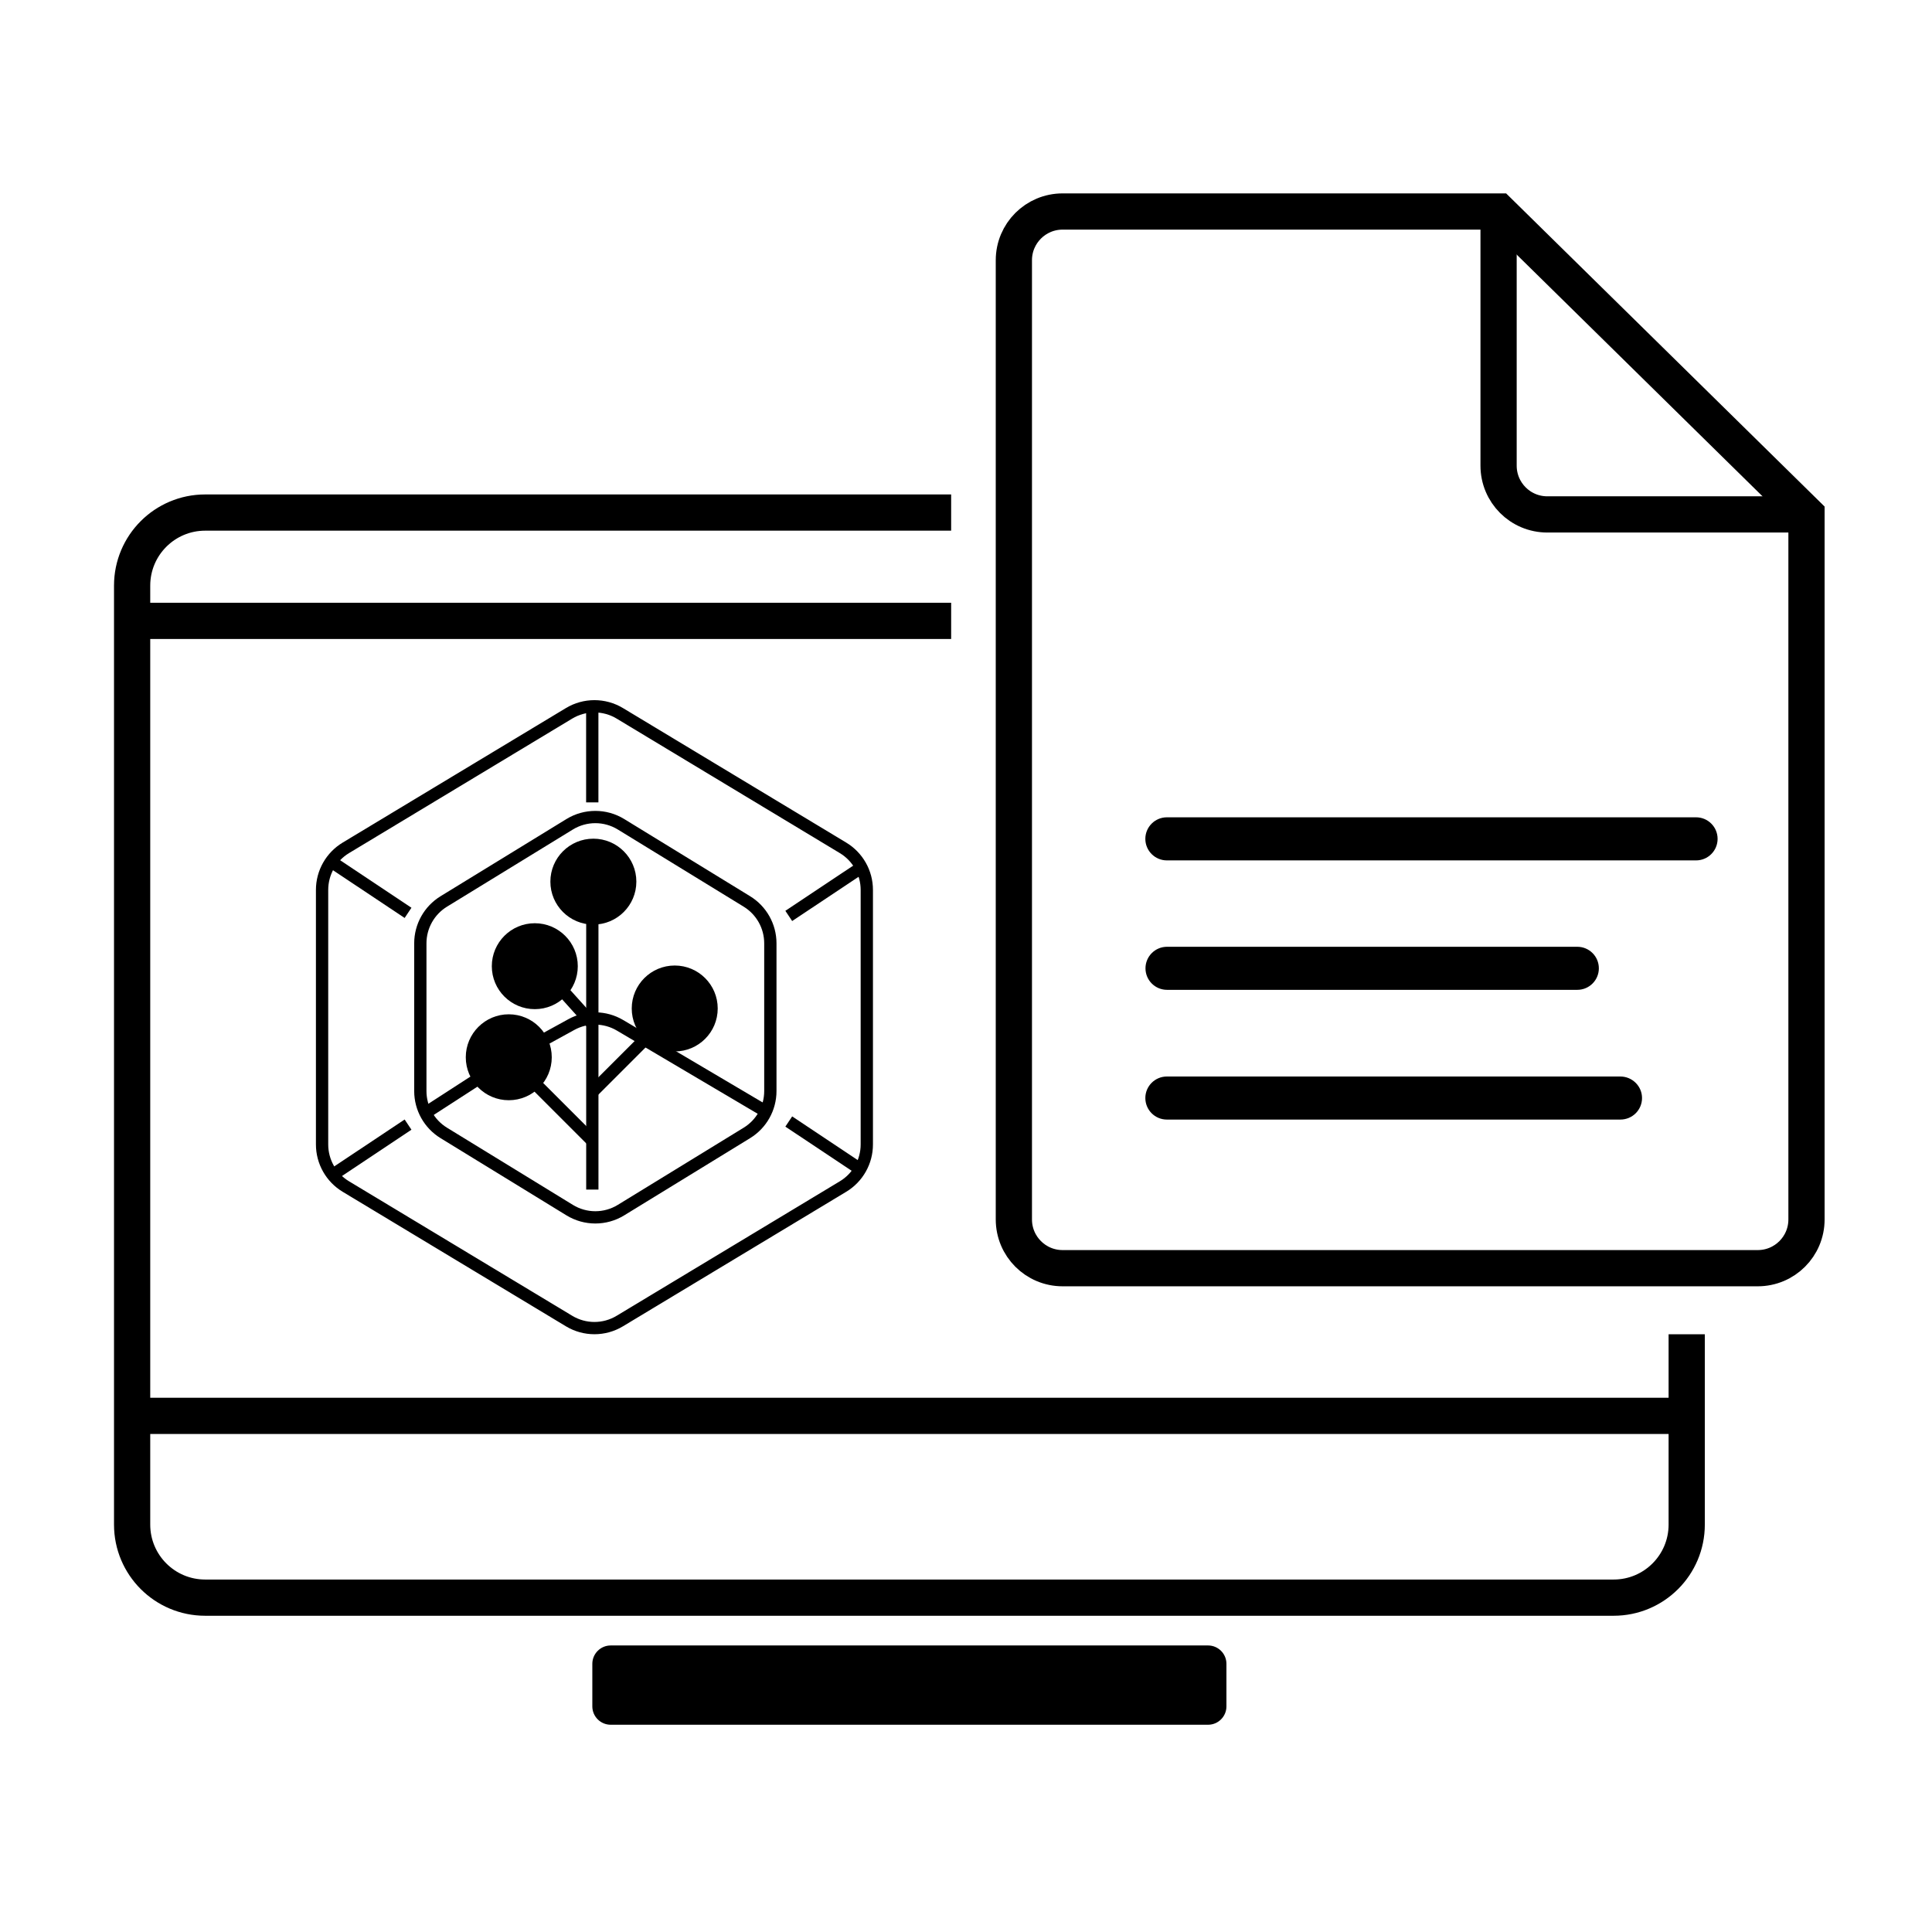
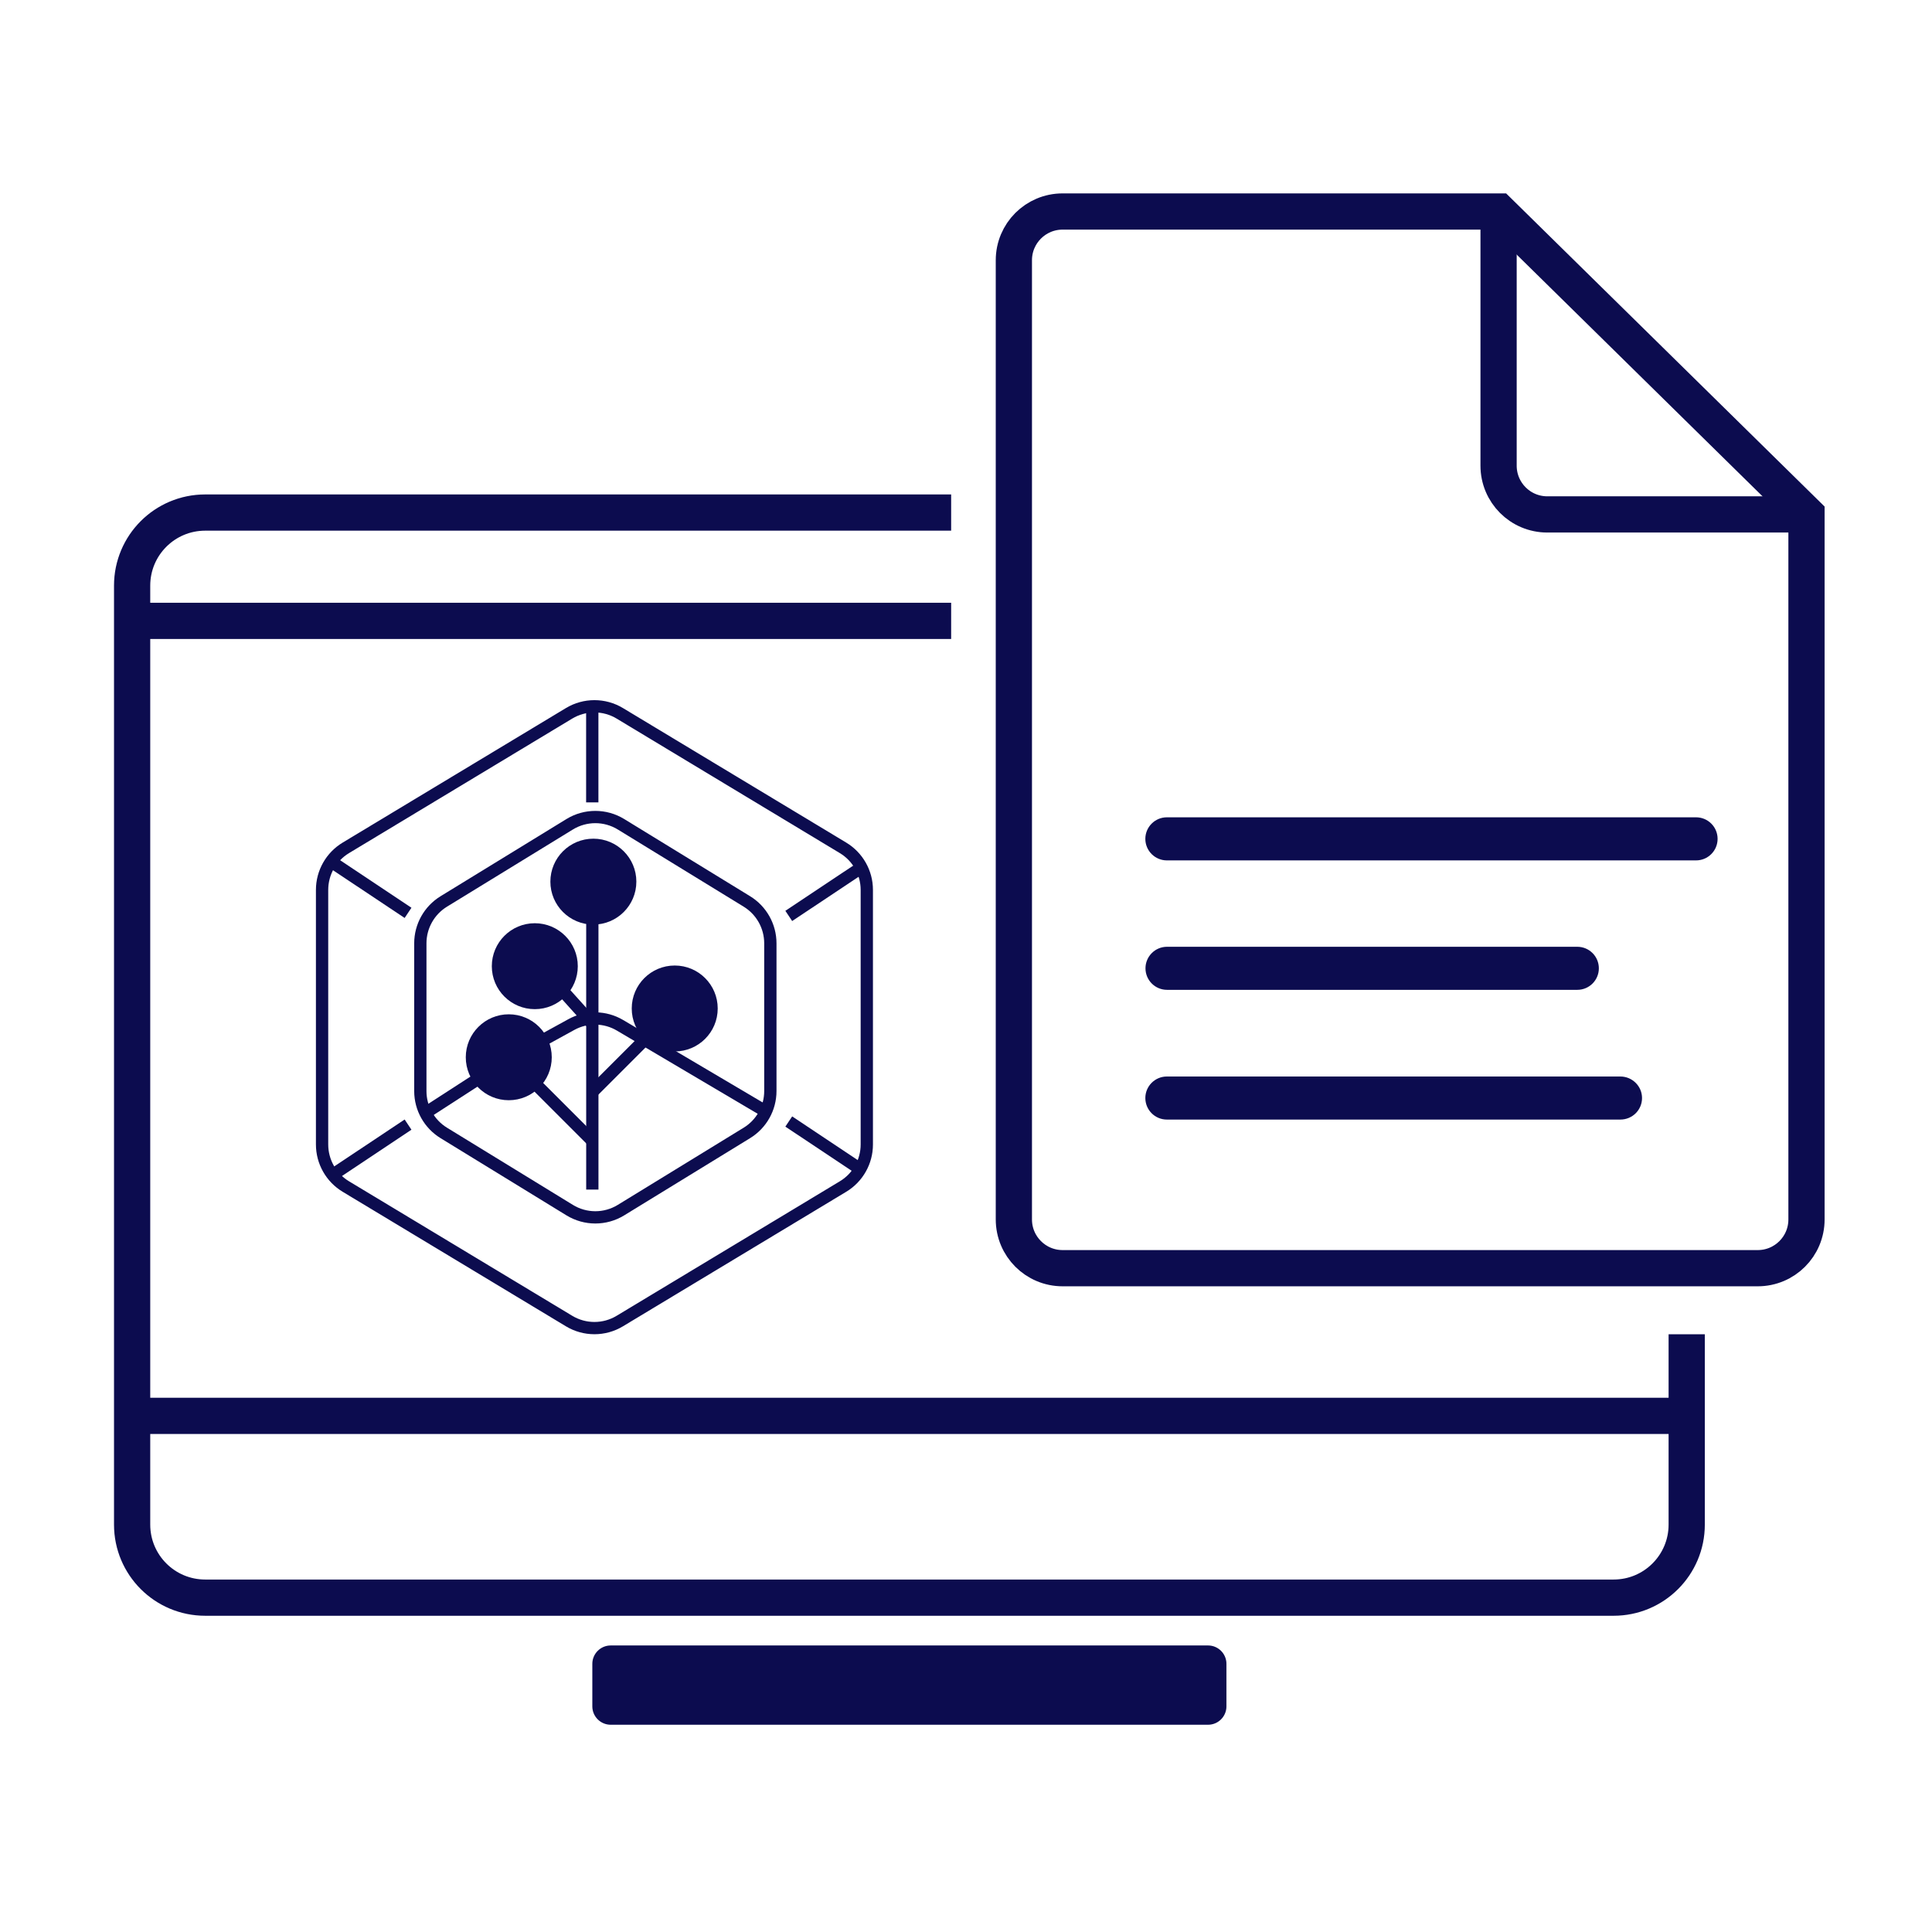
<svg xmlns="http://www.w3.org/2000/svg" width="80" height="80" viewBox="0 0 80 80" fill="none">
-   <path d="M39.385 21.224H8.496C6.825 21.224 5.471 22.578 5.471 24.249V63.13C5.471 64.801 6.825 66.155 8.496 66.155H66.818C68.488 66.155 69.843 64.801 69.843 63.13V55.248" stroke="currentColor" stroke-width="1.5" />
-   <path d="M6.018 25.709H39.385" stroke="currentColor" stroke-width="1.5" />
-   <path d="M5.748 58.628H69.562" stroke="currentColor" stroke-width="1.5" />
-   <path d="M72.779 52.513H44.001C42.885 52.513 41.982 51.61 41.982 50.494V10.776C41.982 9.66 42.885 8.758 44.001 8.758H62.058L74.803 21.29V50.494C74.803 51.61 73.9 52.513 72.784 52.513H72.779Z" stroke="currentColor" stroke-width="1.5" />
-   <path d="M62.053 8.752V19.282C62.053 20.398 62.955 21.301 64.071 21.301H74.793" stroke="currentColor" stroke-width="1.5" />
-   <path d="M47.426 34.735C47.426 34.243 47.825 33.843 48.317 33.843H70.231C70.723 33.843 71.122 34.243 71.122 34.735C71.122 35.227 70.723 35.627 70.231 35.627H48.317C47.825 35.627 47.426 35.227 47.426 34.735Z" fill="currentColor" />
-   <path d="M48.323 39.204C47.831 39.204 47.432 39.603 47.432 40.096C47.432 40.588 47.831 40.987 48.323 40.987H65.313C65.806 40.987 66.205 40.588 66.205 40.096C66.205 39.603 65.806 39.204 65.313 39.204H48.323Z" fill="currentColor" />
-   <path d="M47.426 45.467C47.426 44.975 47.825 44.576 48.317 44.576H67.096C67.588 44.576 67.993 44.975 67.993 45.467C67.993 45.96 67.594 46.359 67.096 46.359H48.317C47.825 46.359 47.426 45.96 47.426 45.467Z" fill="currentColor" />
-   <path d="M50.023 68.135H25.288C24.868 68.135 24.527 68.476 24.527 68.896V70.657C24.527 71.077 24.868 71.418 25.288 71.418H50.023C50.443 71.418 50.784 71.077 50.784 70.657V68.896C50.784 68.476 50.443 68.135 50.023 68.135Z" fill="currentColor" />
-   <path fill-rule="evenodd" clip-rule="evenodd" d="M24.273 49.258V38.079H24.781V49.258H24.273Z" fill="currentColor" />
-   <path fill-rule="evenodd" clip-rule="evenodd" d="M24.338 42.559L23.125 41.212L23.503 40.872L24.716 42.219L24.338 42.559Z" fill="currentColor" />
-   <path fill-rule="evenodd" clip-rule="evenodd" d="M24.347 47.417L21.922 44.993L22.281 44.634L24.707 47.058L24.347 47.417Z" fill="currentColor" />
-   <path d="M21.067 45.304C20.224 45.304 19.541 44.621 19.541 43.779C19.541 42.937 20.224 42.254 21.067 42.254C21.909 42.254 22.592 42.937 22.592 43.779C22.592 44.621 21.909 45.304 21.067 45.304Z" fill="currentColor" />
-   <path fill-rule="evenodd" clip-rule="evenodd" d="M21.067 42.508C20.364 42.508 19.795 43.077 19.795 43.779C19.795 44.481 20.364 45.05 21.067 45.05C21.769 45.05 22.338 44.481 22.338 43.779C22.338 43.077 21.769 42.508 21.067 42.508ZM19.287 43.779C19.287 42.797 20.084 42 21.067 42C22.05 42 22.847 42.797 22.847 43.779C22.847 44.762 22.05 45.558 21.067 45.558C20.084 45.558 19.287 44.762 19.287 43.779Z" fill="currentColor" />
-   <path fill-rule="evenodd" clip-rule="evenodd" d="M24.347 45.038L26.773 42.613L27.132 42.973L24.707 45.397L24.347 45.038Z" fill="currentColor" />
-   <path d="M27.939 43.284C28.782 43.284 29.465 42.601 29.465 41.759C29.465 40.917 28.782 40.234 27.939 40.234C27.096 40.234 26.413 40.917 26.413 41.759C26.413 42.601 27.096 43.284 27.939 43.284Z" fill="currentColor" />
-   <path fill-rule="evenodd" clip-rule="evenodd" d="M26.159 41.759C26.159 40.776 26.956 39.98 27.939 39.98C28.922 39.98 29.719 40.776 29.719 41.759C29.719 42.742 28.922 43.538 27.939 43.538C26.956 43.538 26.159 42.742 26.159 41.759ZM27.939 40.488C27.237 40.488 26.668 41.057 26.668 41.759C26.668 42.461 27.237 43.03 27.939 43.03C28.641 43.03 29.21 42.461 29.21 41.759C29.21 41.057 28.641 40.488 27.939 40.488Z" fill="currentColor" />
-   <path d="M24.57 38.031C25.413 38.031 26.096 37.349 26.096 36.507C26.096 35.664 25.413 34.982 24.57 34.982C23.727 34.982 23.044 35.664 23.044 36.507C23.044 37.349 23.727 38.031 24.57 38.031Z" fill="currentColor" />
-   <path fill-rule="evenodd" clip-rule="evenodd" d="M22.79 36.507C22.79 35.524 23.587 34.728 24.57 34.728C25.553 34.728 26.35 35.524 26.35 36.507C26.35 37.489 25.553 38.285 24.57 38.285C23.587 38.285 22.79 37.489 22.79 36.507ZM24.57 35.236C23.868 35.236 23.299 35.805 23.299 36.507C23.299 37.209 23.868 37.777 24.57 37.777C25.273 37.777 25.842 37.209 25.842 36.507C25.842 35.805 25.273 35.236 24.57 35.236Z" fill="currentColor" />
-   <path d="M22.145 41.533C22.987 41.533 23.67 40.85 23.67 40.008C23.67 39.166 22.987 38.483 22.145 38.483C21.302 38.483 20.619 39.166 20.619 40.008C20.619 40.85 21.302 41.533 22.145 41.533Z" fill="currentColor" />
-   <path fill-rule="evenodd" clip-rule="evenodd" d="M20.365 40.008C20.365 39.026 21.162 38.229 22.145 38.229C23.128 38.229 23.925 39.026 23.925 40.008C23.925 40.991 23.128 41.787 22.145 41.787C21.162 41.787 20.365 40.991 20.365 40.008ZM22.145 38.737C21.442 38.737 20.873 39.306 20.873 40.008C20.873 40.71 21.442 41.279 22.145 41.279C22.847 41.279 23.416 40.71 23.416 40.008C23.416 39.306 22.847 38.737 22.145 38.737Z" fill="currentColor" />
-   <path fill-rule="evenodd" clip-rule="evenodd" d="M24.27 33.225V29.413H24.779V33.225L24.27 33.225Z" fill="currentColor" />
-   <path fill-rule="evenodd" clip-rule="evenodd" d="M25.533 29.755C24.968 29.415 24.261 29.415 23.695 29.755L14.451 35.326C13.917 35.648 13.591 36.226 13.591 36.849V47.39C13.591 48.014 13.917 48.592 14.451 48.914L23.695 54.484C24.261 54.825 24.968 54.825 25.533 54.484L34.777 48.914C35.311 48.592 35.638 48.014 35.638 47.39V36.849C35.638 36.226 35.311 35.648 34.777 35.326L25.533 29.755ZM23.433 29.32C24.159 28.882 25.069 28.882 25.796 29.32L35.04 34.89C35.727 35.304 36.147 36.047 36.147 36.849V47.39C36.147 48.192 35.727 48.935 35.04 49.349L25.796 54.919C25.069 55.357 24.159 55.357 23.433 54.919L14.189 49.349C13.502 48.935 13.082 48.192 13.082 47.39V36.849C13.082 36.047 13.502 35.304 14.189 34.89L23.433 29.32Z" fill="currentColor" />
-   <path fill-rule="evenodd" clip-rule="evenodd" d="M25.582 34.348C25.011 33.998 24.292 33.998 23.721 34.348L18.508 37.544C17.981 37.868 17.659 38.442 17.659 39.061V45.179C17.659 45.797 17.981 46.371 18.508 46.695L23.721 49.891C24.292 50.242 25.011 50.242 25.582 49.891L30.795 46.695C31.323 46.371 31.644 45.797 31.644 45.179V39.061C31.644 38.442 31.323 37.868 30.795 37.544L25.582 34.348ZM23.455 33.915C24.189 33.465 25.114 33.465 25.848 33.915L31.061 37.111C31.739 37.527 32.153 38.265 32.153 39.061V45.179C32.153 45.974 31.739 46.712 31.061 47.128L25.848 50.325C25.114 50.775 24.189 50.775 23.455 50.325L18.242 47.128C17.564 46.712 17.151 45.974 17.151 45.179V39.061C17.151 38.265 17.564 37.527 18.242 37.111L23.455 33.915Z" fill="currentColor" />
-   <path fill-rule="evenodd" clip-rule="evenodd" d="M25.545 42.675C25.003 42.354 24.333 42.344 23.782 42.647L22.486 43.359L22.241 42.913L23.537 42.201C24.246 41.812 25.108 41.825 25.804 42.237L31.901 45.84L31.642 46.278L25.545 42.675Z" fill="currentColor" />
-   <path fill-rule="evenodd" clip-rule="evenodd" d="M19.959 44.874L17.797 46.272L17.521 45.845L19.682 44.448L19.959 44.874Z" fill="currentColor" />
-   <path fill-rule="evenodd" clip-rule="evenodd" d="M17.037 46.779L13.986 48.812L13.704 48.389L16.755 46.356L17.037 46.779Z" fill="currentColor" />
-   <path fill-rule="evenodd" clip-rule="evenodd" d="M17.037 37.588L13.986 35.555L13.704 35.978L16.755 38.011L17.037 37.588Z" fill="currentColor" />
-   <path fill-rule="evenodd" clip-rule="evenodd" d="M32.52 46.651L35.572 48.684L35.854 48.262L32.802 46.228L32.52 46.651Z" fill="currentColor" />
-   <path fill-rule="evenodd" clip-rule="evenodd" d="M32.52 37.715L35.572 35.682L35.854 36.105L32.802 38.138L32.52 37.715Z" fill="currentColor" />
+   <path d="M39.385 21.224H8.496C6.825 21.224 5.471 22.578 5.471 24.249V63.13C5.471 64.801 6.825 66.155 8.496 66.155H66.818C68.488 66.155 69.843 64.801 69.843 63.13V55.248" stroke="#0C0C4F" stroke-width="1.5" />
+   <path d="M6.018 25.709H39.385" stroke="#0C0C4F" stroke-width="1.5" />
+   <path d="M5.748 58.628H69.562" stroke="#0C0C4F" stroke-width="1.5" />
+   <path d="M72.779 52.513H44.001C42.885 52.513 41.982 51.61 41.982 50.494V10.776C41.982 9.66 42.885 8.758 44.001 8.758H62.058L74.803 21.29V50.494C74.803 51.61 73.9 52.513 72.784 52.513H72.779Z" stroke="#0C0C4F" stroke-width="1.5" />
+   <path d="M62.053 8.752V19.282C62.053 20.398 62.955 21.301 64.071 21.301H74.793" stroke="#0C0C4F" stroke-width="1.5" />
+   <path d="M47.426 34.735C47.426 34.243 47.825 33.843 48.317 33.843H70.231C70.723 33.843 71.122 34.243 71.122 34.735C71.122 35.227 70.723 35.627 70.231 35.627H48.317C47.825 35.627 47.426 35.227 47.426 34.735Z" fill="#0C0C4F" />
+   <path d="M48.323 39.204C47.831 39.204 47.432 39.603 47.432 40.096C47.432 40.588 47.831 40.987 48.323 40.987H65.313C65.806 40.987 66.205 40.588 66.205 40.096C66.205 39.603 65.806 39.204 65.313 39.204H48.323Z" fill="#0C0C4F" />
+   <path d="M47.426 45.467C47.426 44.975 47.825 44.576 48.317 44.576H67.096C67.588 44.576 67.993 44.975 67.993 45.467C67.993 45.96 67.594 46.359 67.096 46.359H48.317C47.825 46.359 47.426 45.96 47.426 45.467Z" fill="#0C0C4F" />
+   <path d="M50.023 68.135H25.288C24.868 68.135 24.527 68.476 24.527 68.896V70.657C24.527 71.077 24.868 71.418 25.288 71.418H50.023C50.443 71.418 50.784 71.077 50.784 70.657V68.896C50.784 68.476 50.443 68.135 50.023 68.135Z" fill="#0C0C4F" />
+   <path fill-rule="evenodd" clip-rule="evenodd" d="M24.273 49.258V38.079H24.781V49.258H24.273Z" fill="#0C0C4F" />
+   <path fill-rule="evenodd" clip-rule="evenodd" d="M24.338 42.559L23.125 41.212L23.503 40.872L24.716 42.219L24.338 42.559Z" fill="#0C0C4F" />
+   <path fill-rule="evenodd" clip-rule="evenodd" d="M24.347 47.417L21.922 44.993L22.281 44.634L24.707 47.058L24.347 47.417Z" fill="#0C0C4F" />
+   <path d="M21.067 45.304C20.224 45.304 19.541 44.621 19.541 43.779C19.541 42.937 20.224 42.254 21.067 42.254C21.909 42.254 22.592 42.937 22.592 43.779C22.592 44.621 21.909 45.304 21.067 45.304Z" fill="#0C0C4F" />
+   <path fill-rule="evenodd" clip-rule="evenodd" d="M21.067 42.508C20.364 42.508 19.795 43.077 19.795 43.779C19.795 44.481 20.364 45.05 21.067 45.05C21.769 45.05 22.338 44.481 22.338 43.779C22.338 43.077 21.769 42.508 21.067 42.508ZM19.287 43.779C19.287 42.797 20.084 42 21.067 42C22.05 42 22.847 42.797 22.847 43.779C22.847 44.762 22.05 45.558 21.067 45.558C20.084 45.558 19.287 44.762 19.287 43.779Z" fill="#0C0C4F" />
+   <path fill-rule="evenodd" clip-rule="evenodd" d="M24.347 45.038L26.773 42.613L27.132 42.973L24.707 45.397L24.347 45.038Z" fill="#0C0C4F" />
+   <path d="M27.939 43.284C28.782 43.284 29.465 42.601 29.465 41.759C29.465 40.917 28.782 40.234 27.939 40.234C27.096 40.234 26.413 40.917 26.413 41.759C26.413 42.601 27.096 43.284 27.939 43.284Z" fill="#0C0C4F" />
+   <path fill-rule="evenodd" clip-rule="evenodd" d="M26.159 41.759C26.159 40.776 26.956 39.98 27.939 39.98C28.922 39.98 29.719 40.776 29.719 41.759C29.719 42.742 28.922 43.538 27.939 43.538C26.956 43.538 26.159 42.742 26.159 41.759ZM27.939 40.488C27.237 40.488 26.668 41.057 26.668 41.759C26.668 42.461 27.237 43.03 27.939 43.03C28.641 43.03 29.21 42.461 29.21 41.759C29.21 41.057 28.641 40.488 27.939 40.488Z" fill="#0C0C4F" />
+   <path d="M24.57 38.031C25.413 38.031 26.096 37.349 26.096 36.507C26.096 35.664 25.413 34.982 24.57 34.982C23.727 34.982 23.044 35.664 23.044 36.507C23.044 37.349 23.727 38.031 24.57 38.031Z" fill="#0C0C4F" />
+   <path fill-rule="evenodd" clip-rule="evenodd" d="M22.79 36.507C22.79 35.524 23.587 34.728 24.57 34.728C25.553 34.728 26.35 35.524 26.35 36.507C26.35 37.489 25.553 38.285 24.57 38.285C23.587 38.285 22.79 37.489 22.79 36.507ZM24.57 35.236C23.868 35.236 23.299 35.805 23.299 36.507C23.299 37.209 23.868 37.777 24.57 37.777C25.273 37.777 25.842 37.209 25.842 36.507C25.842 35.805 25.273 35.236 24.57 35.236Z" fill="#0C0C4F" />
+   <path d="M22.145 41.533C22.987 41.533 23.67 40.85 23.67 40.008C23.67 39.166 22.987 38.483 22.145 38.483C21.302 38.483 20.619 39.166 20.619 40.008C20.619 40.85 21.302 41.533 22.145 41.533Z" fill="#0C0C4F" />
+   <path fill-rule="evenodd" clip-rule="evenodd" d="M20.365 40.008C20.365 39.026 21.162 38.229 22.145 38.229C23.128 38.229 23.925 39.026 23.925 40.008C23.925 40.991 23.128 41.787 22.145 41.787C21.162 41.787 20.365 40.991 20.365 40.008ZM22.145 38.737C21.442 38.737 20.873 39.306 20.873 40.008C20.873 40.71 21.442 41.279 22.145 41.279C22.847 41.279 23.416 40.71 23.416 40.008C23.416 39.306 22.847 38.737 22.145 38.737Z" fill="#0C0C4F" />
+   <path fill-rule="evenodd" clip-rule="evenodd" d="M24.27 33.225V29.413H24.779V33.225L24.27 33.225Z" fill="#0C0C4F" />
+   <path fill-rule="evenodd" clip-rule="evenodd" d="M25.533 29.755C24.968 29.415 24.261 29.415 23.695 29.755L14.451 35.326C13.917 35.648 13.591 36.226 13.591 36.849V47.39C13.591 48.014 13.917 48.592 14.451 48.914L23.695 54.484C24.261 54.825 24.968 54.825 25.533 54.484L34.777 48.914C35.311 48.592 35.638 48.014 35.638 47.39V36.849C35.638 36.226 35.311 35.648 34.777 35.326L25.533 29.755ZM23.433 29.32C24.159 28.882 25.069 28.882 25.796 29.32L35.04 34.89C35.727 35.304 36.147 36.047 36.147 36.849V47.39C36.147 48.192 35.727 48.935 35.04 49.349L25.796 54.919C25.069 55.357 24.159 55.357 23.433 54.919L14.189 49.349C13.502 48.935 13.082 48.192 13.082 47.39V36.849C13.082 36.047 13.502 35.304 14.189 34.89L23.433 29.32Z" fill="#0C0C4F" />
+   <path fill-rule="evenodd" clip-rule="evenodd" d="M25.582 34.348C25.011 33.998 24.292 33.998 23.721 34.348L18.508 37.544C17.981 37.868 17.659 38.442 17.659 39.061V45.179C17.659 45.797 17.981 46.371 18.508 46.695L23.721 49.891C24.292 50.242 25.011 50.242 25.582 49.891L30.795 46.695C31.323 46.371 31.644 45.797 31.644 45.179V39.061C31.644 38.442 31.323 37.868 30.795 37.544L25.582 34.348ZM23.455 33.915C24.189 33.465 25.114 33.465 25.848 33.915L31.061 37.111C31.739 37.527 32.153 38.265 32.153 39.061V45.179C32.153 45.974 31.739 46.712 31.061 47.128L25.848 50.325C25.114 50.775 24.189 50.775 23.455 50.325L18.242 47.128C17.564 46.712 17.151 45.974 17.151 45.179V39.061C17.151 38.265 17.564 37.527 18.242 37.111L23.455 33.915Z" fill="#0C0C4F" />
+   <path fill-rule="evenodd" clip-rule="evenodd" d="M25.545 42.675C25.003 42.354 24.333 42.344 23.782 42.647L22.486 43.359L22.241 42.913L23.537 42.201C24.246 41.812 25.108 41.825 25.804 42.237L31.901 45.84L31.642 46.278L25.545 42.675Z" fill="#0C0C4F" />
+   <path fill-rule="evenodd" clip-rule="evenodd" d="M19.959 44.874L17.797 46.272L17.521 45.845L19.682 44.448L19.959 44.874Z" fill="#0C0C4F" />
+   <path fill-rule="evenodd" clip-rule="evenodd" d="M17.037 46.779L13.986 48.812L13.704 48.389L16.755 46.356L17.037 46.779Z" fill="#0C0C4F" />
+   <path fill-rule="evenodd" clip-rule="evenodd" d="M17.037 37.588L13.986 35.555L13.704 35.978L16.755 38.011L17.037 37.588Z" fill="#0C0C4F" />
+   <path fill-rule="evenodd" clip-rule="evenodd" d="M32.52 46.651L35.572 48.684L35.854 48.262L32.802 46.228L32.52 46.651Z" fill="#0C0C4F" />
+   <path fill-rule="evenodd" clip-rule="evenodd" d="M32.52 37.715L35.572 35.682L35.854 36.105L32.802 38.138L32.52 37.715Z" fill="#0C0C4F" />
</svg>
